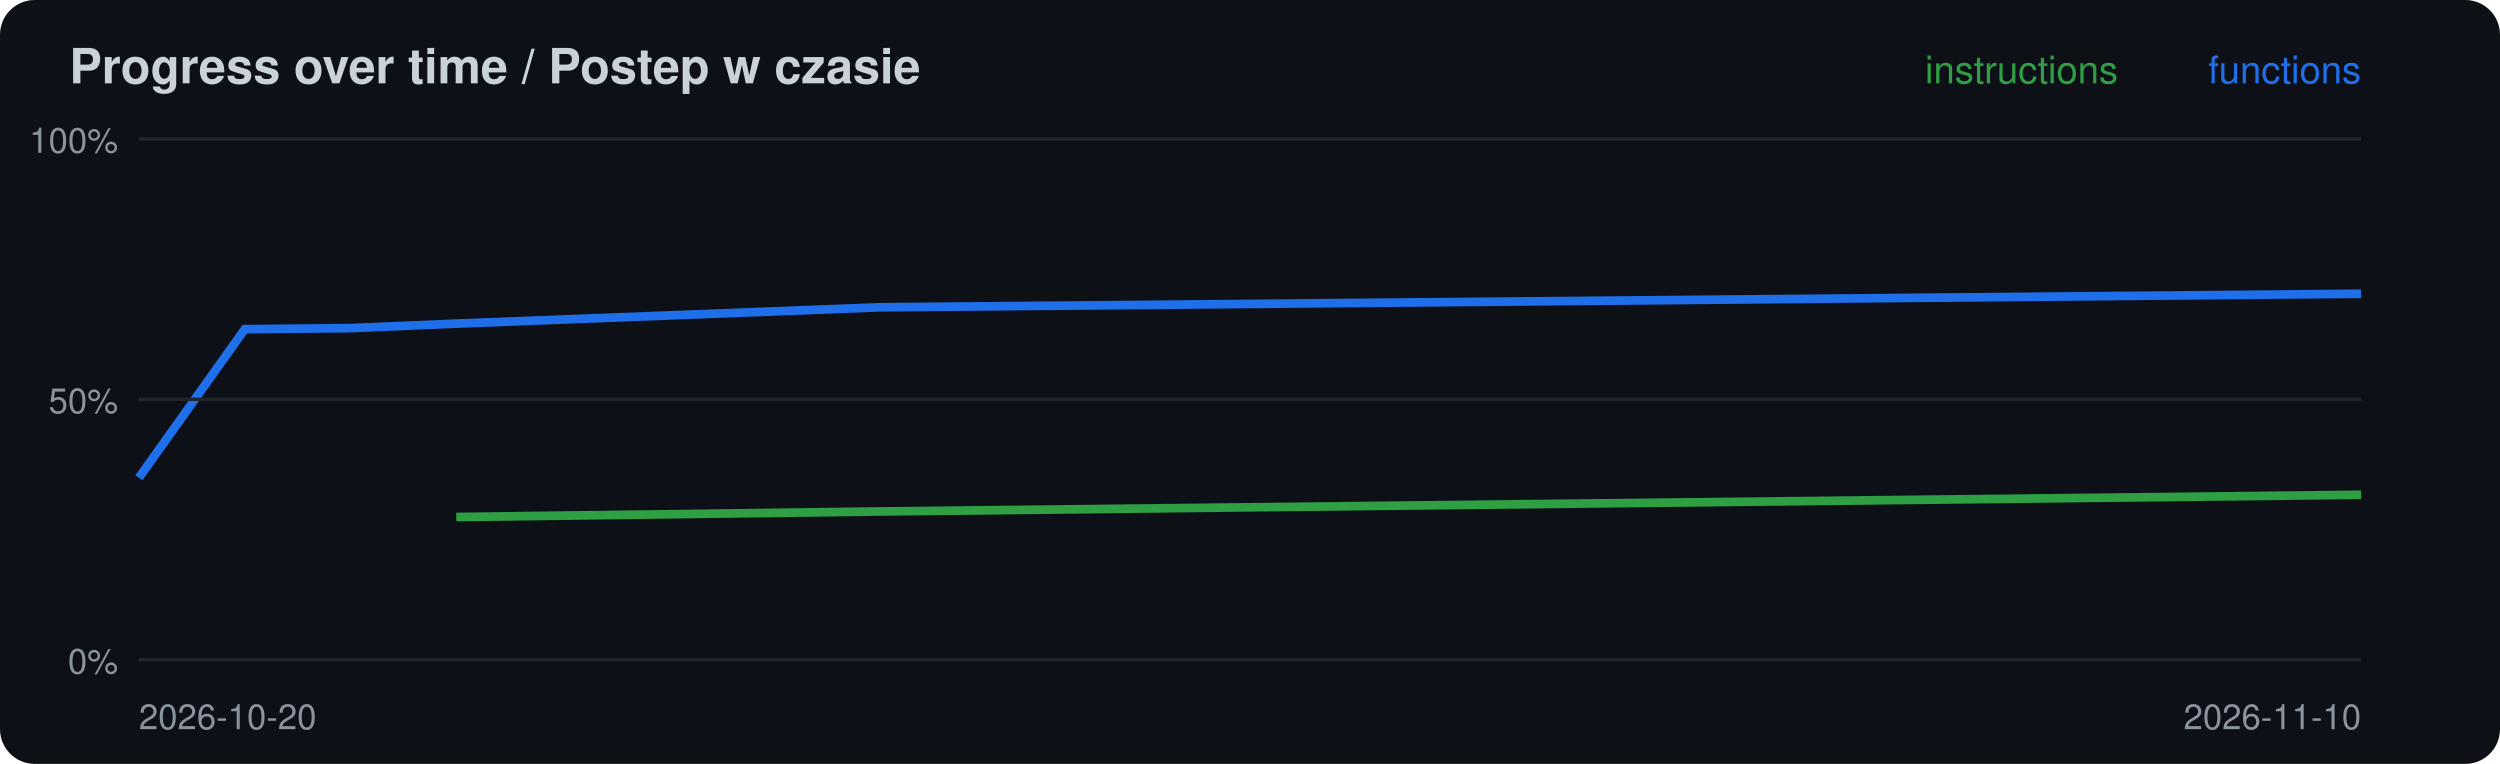
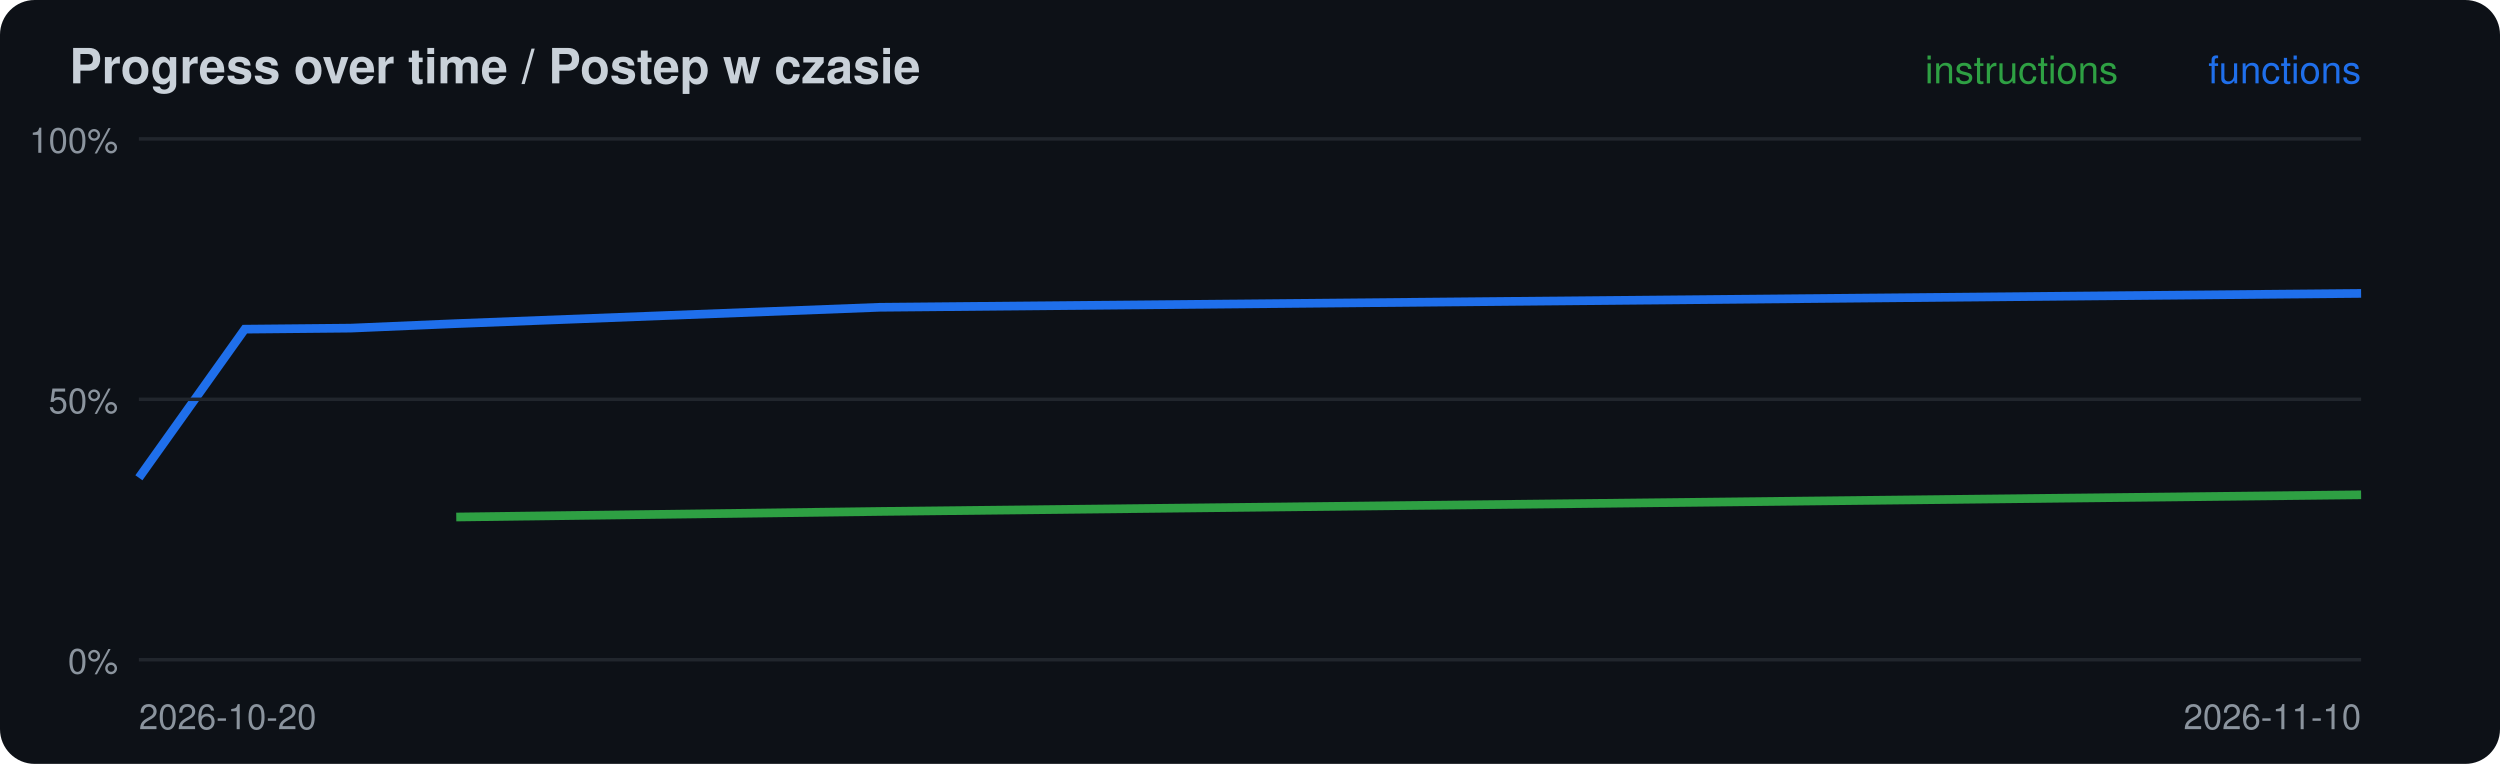
<svg xmlns="http://www.w3.org/2000/svg" width="720" height="220" viewBox="0 0 720 220">
  <rect width="720" height="220" rx="10" fill="#0d1117" />
  <text x="20" y="24" font-family="-apple-system,Segoe UI,Helvetica,Arial,sans-serif" font-size="14" font-weight="600" fill="#c9d1d9">Progress over time / Postep w czasie</text>
  <polyline points="131.4,148.9 253.3,147.3 680.0,142.5" fill="none" stroke="#2ea043" stroke-width="2.5" />
-   <polyline points="40.0,137.6 70.5,94.8 101.0,94.5 131.4,93.2 253.3,88.5 680.0,84.6" fill="none" stroke="#1f6feb" stroke-width="2.5" />
+   <polyline points="40.0,137.6 70.5,94.8 101.0,94.5 131.4,93.2 253.3,88.5 680.0,84.5" fill="none" stroke="#1f6feb" stroke-width="2.5" />
  <line x1="40" x2="680" y1="190.0" y2="190.0" stroke="#21262d" />
  <text x="34" y="194.0" font-family="-apple-system,Segoe UI,Helvetica,Arial,sans-serif" font-size="10" fill="#8b949e" text-anchor="end">0%</text>
  <line x1="40" x2="680" y1="115.0" y2="115.0" stroke="#21262d" />
  <text x="34" y="119.0" font-family="-apple-system,Segoe UI,Helvetica,Arial,sans-serif" font-size="10" fill="#8b949e" text-anchor="end">50%</text>
  <line x1="40" x2="680" y1="40.0" y2="40.0" stroke="#21262d" />
  <text x="34" y="44.0" font-family="-apple-system,Segoe UI,Helvetica,Arial,sans-serif" font-size="10" fill="#8b949e" text-anchor="end">100%</text>
  <text x="40" y="210" font-family="-apple-system,Segoe UI,Helvetica,Arial,sans-serif" font-size="10" fill="#8b949e">2026-10-20</text>
  <text x="680" y="24" font-family="-apple-system,Segoe UI,Helvetica,Arial,sans-serif" font-size="11" fill="#1f6feb" text-anchor="end">functions</text>
  <text x="610" y="24" font-family="-apple-system,Segoe UI,Helvetica,Arial,sans-serif" font-size="11" fill="#2ea043" text-anchor="end">instructions</text>
  <text x="680" y="210" font-family="-apple-system,Segoe UI,Helvetica,Arial,sans-serif" font-size="10" fill="#8b949e" text-anchor="end">2026-11-10</text>
</svg>
